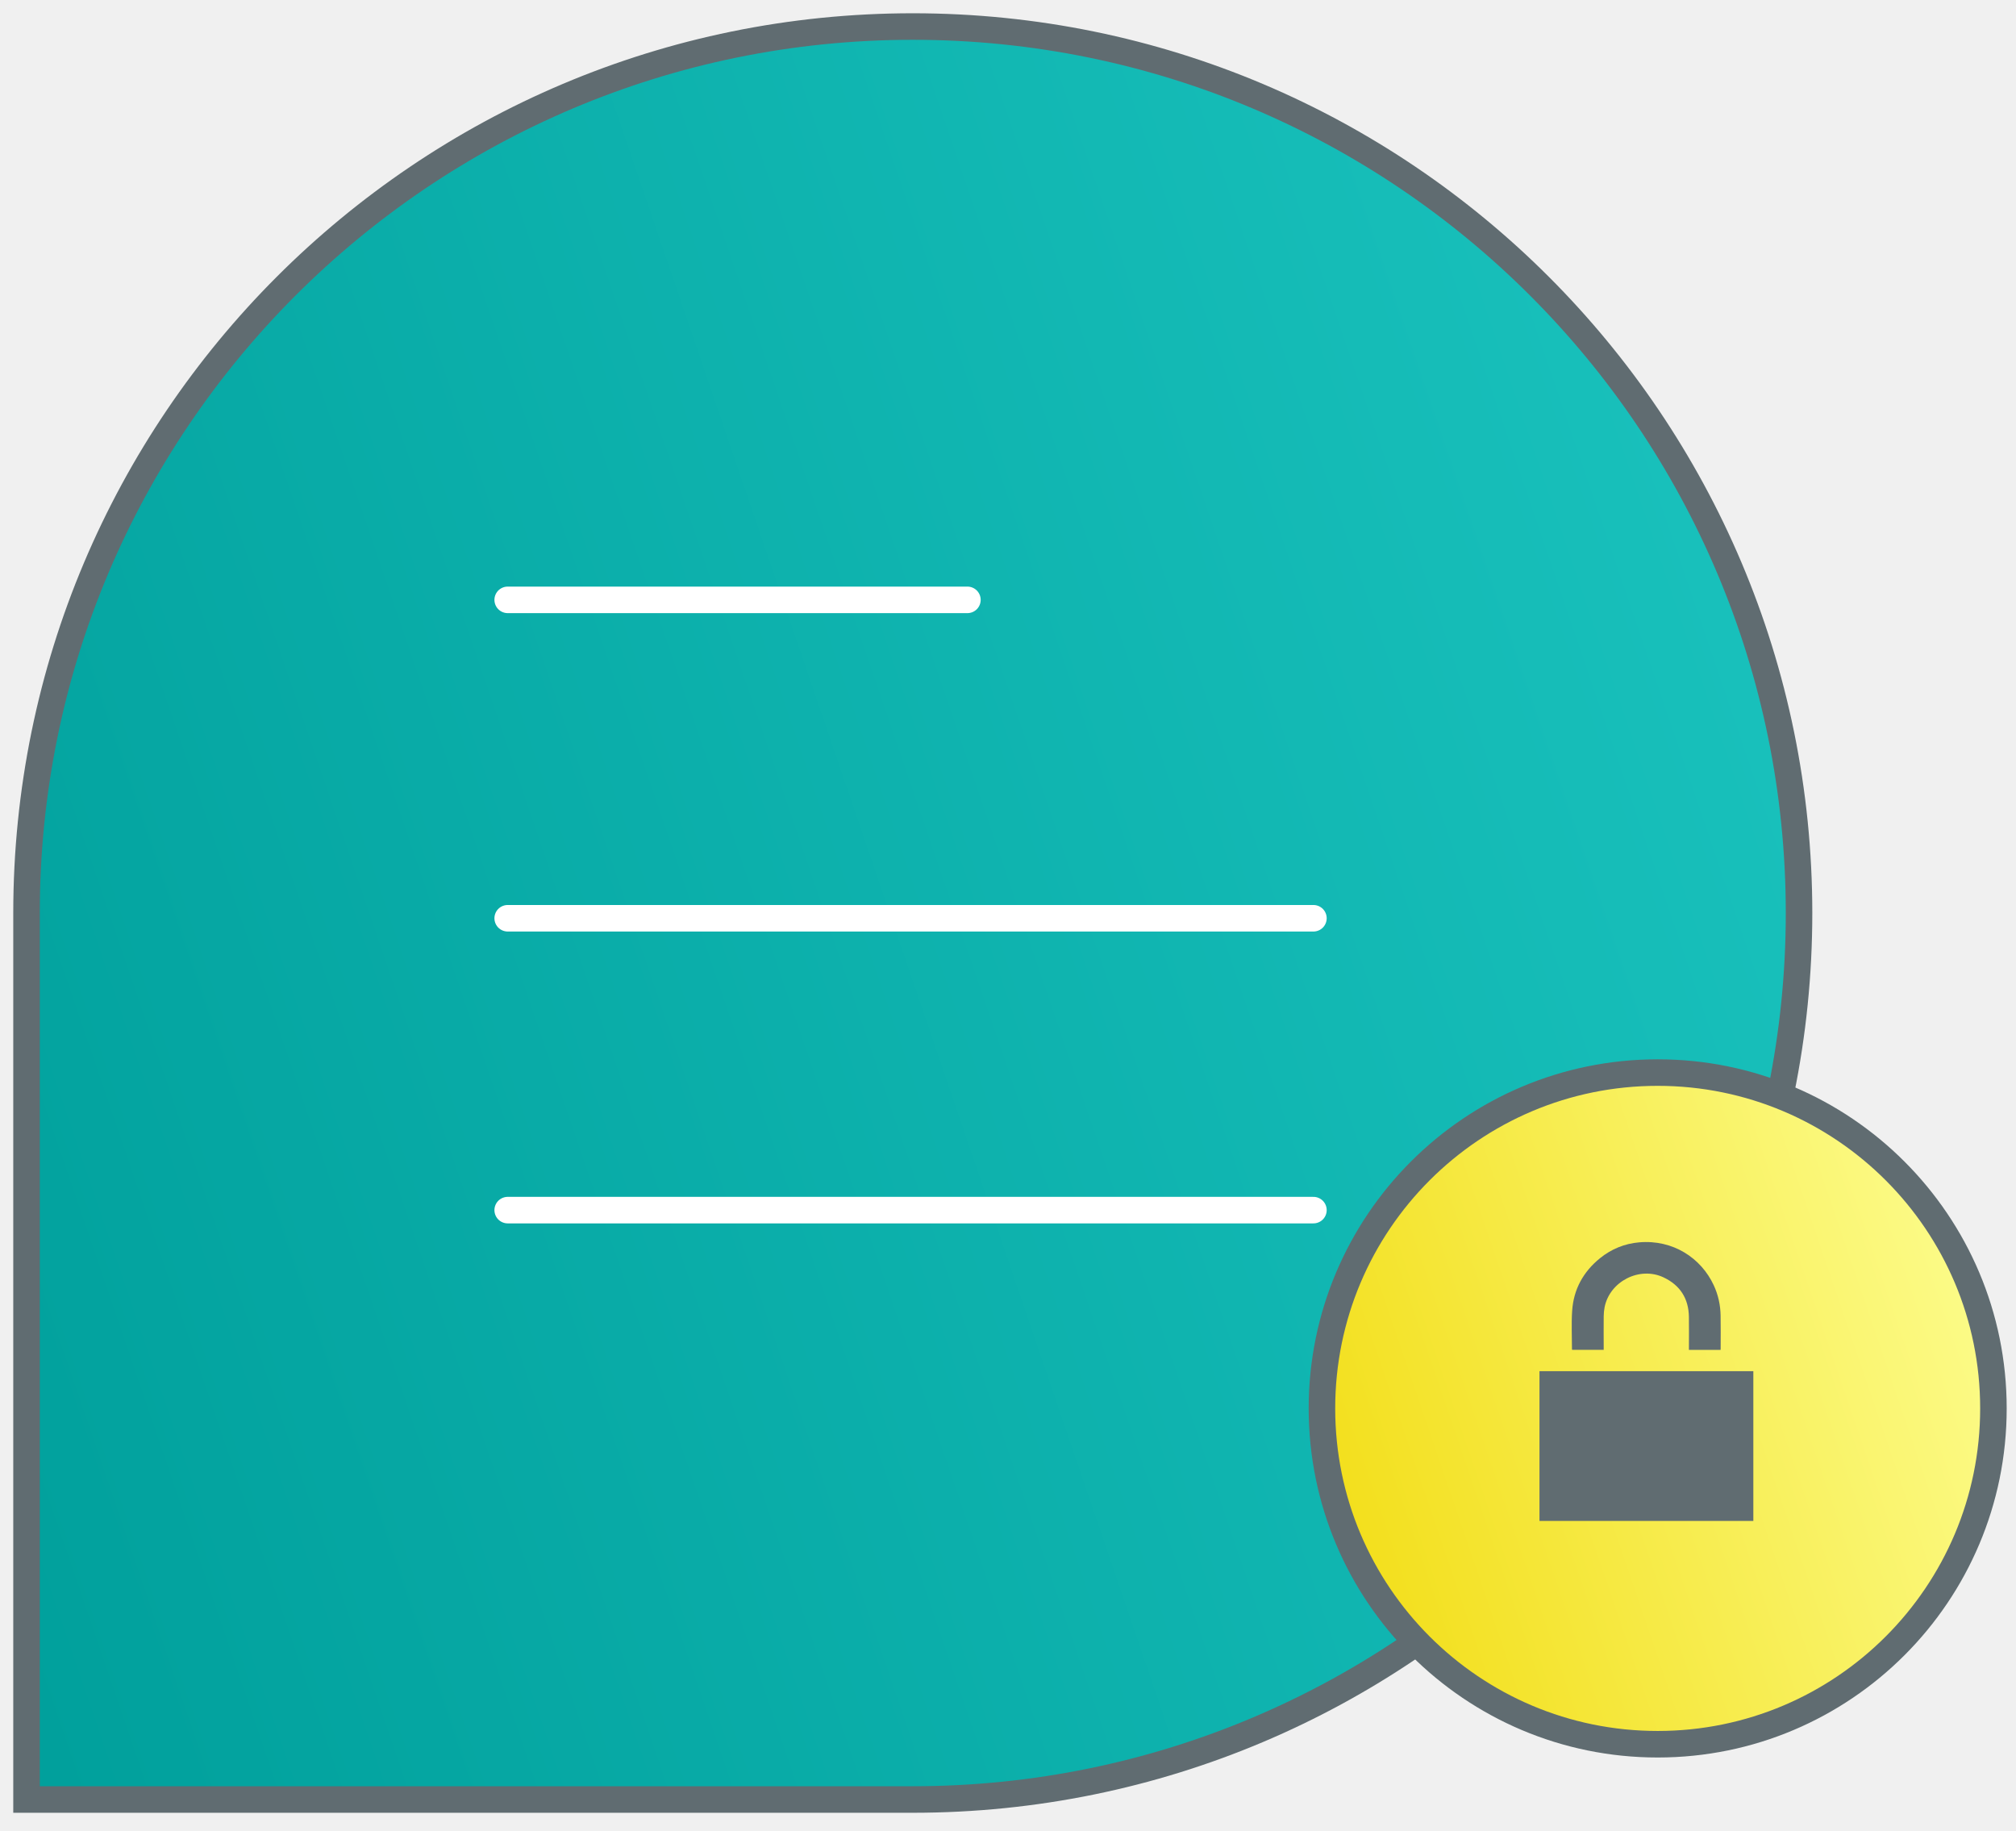
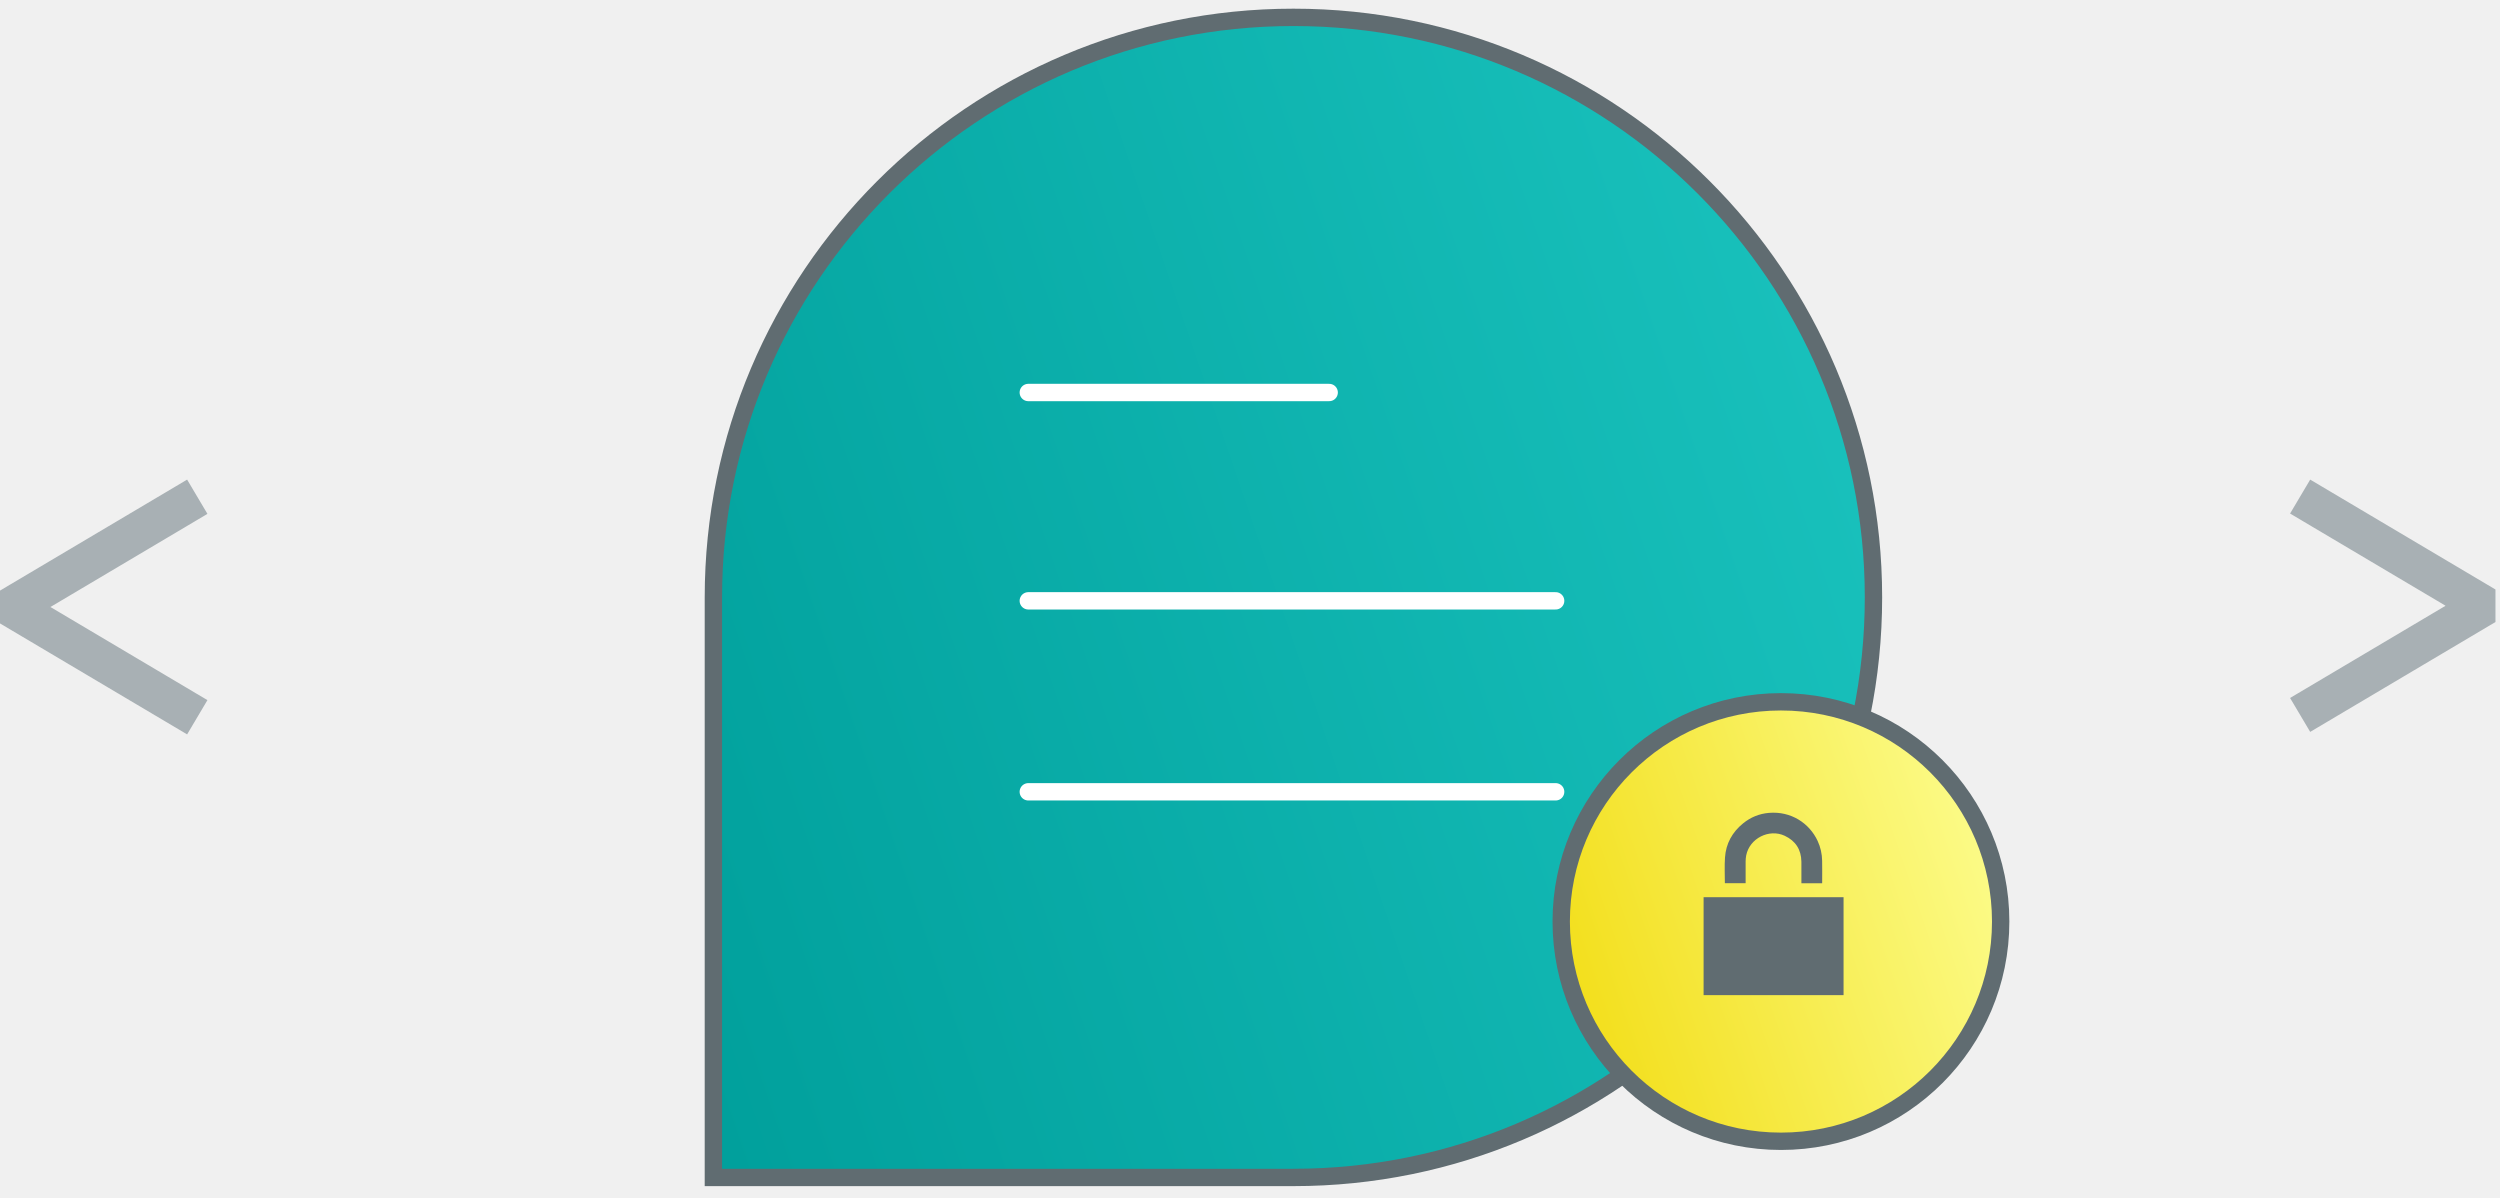
- <svg xmlns="http://www.w3.org/2000/svg" width="76" height="69" viewBox="0 0 76 69" fill="none">
-   <path d="M1 34.411C1 15.959 15.959 1 34.411 1C52.863 1 67.821 15.959 67.821 34.411C67.821 52.863 52.863 67.821 34.411 67.821H1V34.411Z" fill="url(#paint0_linear_3_36)" stroke="#606C71" />
-   <path d="M19.139 22.608H36.47" stroke="white" stroke-linecap="round" />
-   <path d="M19.139 34.608H49.514" stroke="white" stroke-linecap="round" />
-   <path d="M19.139 45.608H49.514" stroke="white" stroke-linecap="round" />
-   <path d="M62.492 65.738C69.482 65.738 75.149 60.071 75.149 53.081C75.149 46.091 69.482 40.424 62.492 40.424C55.502 40.424 49.835 46.091 49.835 53.081C49.835 60.071 55.502 65.738 62.492 65.738Z" fill="url(#paint1_linear_3_36)" stroke="#606C71" />
-   <path d="M66.098 57.322V51.677C65.701 51.678 65.305 51.678 64.909 51.678L58.147 51.678H58.036V57.322H66.098Z" fill="#606C71" />
-   <path d="M64.863 50.876C64.465 50.876 64.074 50.876 63.67 50.876C63.67 50.846 63.67 50.817 63.67 50.787C63.67 50.402 63.675 50.016 63.669 49.631C63.659 48.937 63.335 48.436 62.711 48.142C61.809 47.718 60.686 48.29 60.491 49.266C60.469 49.379 60.458 49.496 60.457 49.612C60.453 50.003 60.456 50.394 60.457 50.785C60.457 50.812 60.457 50.84 60.457 50.873C60.057 50.873 59.662 50.873 59.269 50.873C59.265 50.866 59.261 50.861 59.261 50.856C59.261 50.371 59.235 49.884 59.268 49.4C59.322 48.592 59.688 47.93 60.318 47.42C60.749 47.071 61.247 46.869 61.797 46.822C63.065 46.713 64.125 47.408 64.605 48.438C64.773 48.8 64.857 49.182 64.864 49.579C64.872 49.995 64.866 50.411 64.866 50.827C64.866 50.841 64.865 50.854 64.863 50.876Z" fill="#606C71" />
+ <svg xmlns="http://www.w3.org/2000/svg" width="144" height="69" viewBox="0 0 144 69" fill="none">
+   <path d="M41.091 34.411C41.091 15.959 56.049 1 74.501 1C92.954 1 107.912 15.959 107.912 34.411C107.912 52.863 92.954 67.821 74.501 67.821H41.091V34.411Z" fill="url(#paint0_linear_56_468)" stroke="#606C71" />
+   <path d="M59.23 22.608H76.561" stroke="white" stroke-linecap="round" />
+   <path d="M59.23 34.608H89.605" stroke="white" stroke-linecap="round" />
+   <path d="M59.23 45.608H89.605" stroke="white" stroke-linecap="round" />
+   <path fill-rule="evenodd" clip-rule="evenodd" d="M11.948 29.599L10.778 27.625L0 34.018V35.909L10.778 42.301L11.948 40.327L2.904 34.963L11.948 29.599Z" fill="#A8B0B4" />
+   <path fill-rule="evenodd" clip-rule="evenodd" d="M131.908 40.203L133.067 42.157L143.739 35.828V35.827V33.955L133.067 27.625L131.908 29.58L140.864 34.891L131.908 40.203Z" fill="#A8B0B4" />
+   <path d="M102.582 65.738C109.573 65.738 115.239 60.071 115.239 53.081C115.239 46.091 109.573 40.424 102.582 40.424C95.592 40.424 89.926 46.091 89.926 53.081C89.926 60.071 95.592 65.738 102.582 65.738Z" fill="url(#paint1_linear_56_468)" stroke="#606C71" />
+   <path d="M106.189 57.321V51.677C105.792 51.678 105.396 51.678 105 51.678L98.238 51.678H98.127V57.321H106.189Z" fill="#606C71" />
+   <path d="M104.954 50.876C104.556 50.876 104.165 50.876 103.761 50.876C103.761 50.846 103.761 50.817 103.761 50.787C103.761 50.402 103.766 50.016 103.76 49.631C103.75 48.937 103.426 48.436 102.802 48.142C101.9 47.718 100.777 48.29 100.582 49.266C100.56 49.379 100.549 49.496 100.548 49.612C100.544 50.003 100.547 50.394 100.548 50.785C100.548 50.812 100.548 50.84 100.548 50.873C100.148 50.873 99.752 50.873 99.359 50.873C99.356 50.866 99.352 50.861 99.352 50.856C99.352 50.371 99.326 49.884 99.359 49.4C99.412 48.591 99.778 47.93 100.409 47.42C100.84 47.071 101.338 46.869 101.888 46.822C103.156 46.713 104.216 47.408 104.696 48.438C104.864 48.8 104.948 49.182 104.955 49.579C104.963 49.995 104.957 50.411 104.957 50.827C104.957 50.841 104.956 50.854 104.954 50.876Z" fill="#606C71" />
  <defs>
-     <linearGradient id="paint0_linear_3_36" x1="67.324" y1="0.5" x2="-13.928" y2="28.231" gradientUnits="userSpaceOnUse">
+     <linearGradient id="paint0_linear_56_468" x1="107.415" y1="0.5" x2="26.163" y2="28.231" gradientUnits="userSpaceOnUse">
      <stop stop-color="#1BC4BF" />
      <stop offset="1" stop-color="#009F9B" />
    </linearGradient>
-     <linearGradient id="paint1_linear_3_36" x1="75.261" y1="39.924" x2="43.737" y2="50.683" gradientUnits="userSpaceOnUse">
+     <linearGradient id="paint1_linear_56_468" x1="115.351" y1="39.924" x2="83.828" y2="50.683" gradientUnits="userSpaceOnUse">
      <stop stop-color="#FDFF97" />
      <stop offset="1" stop-color="#F1DA09" />
    </linearGradient>
  </defs>
</svg>
